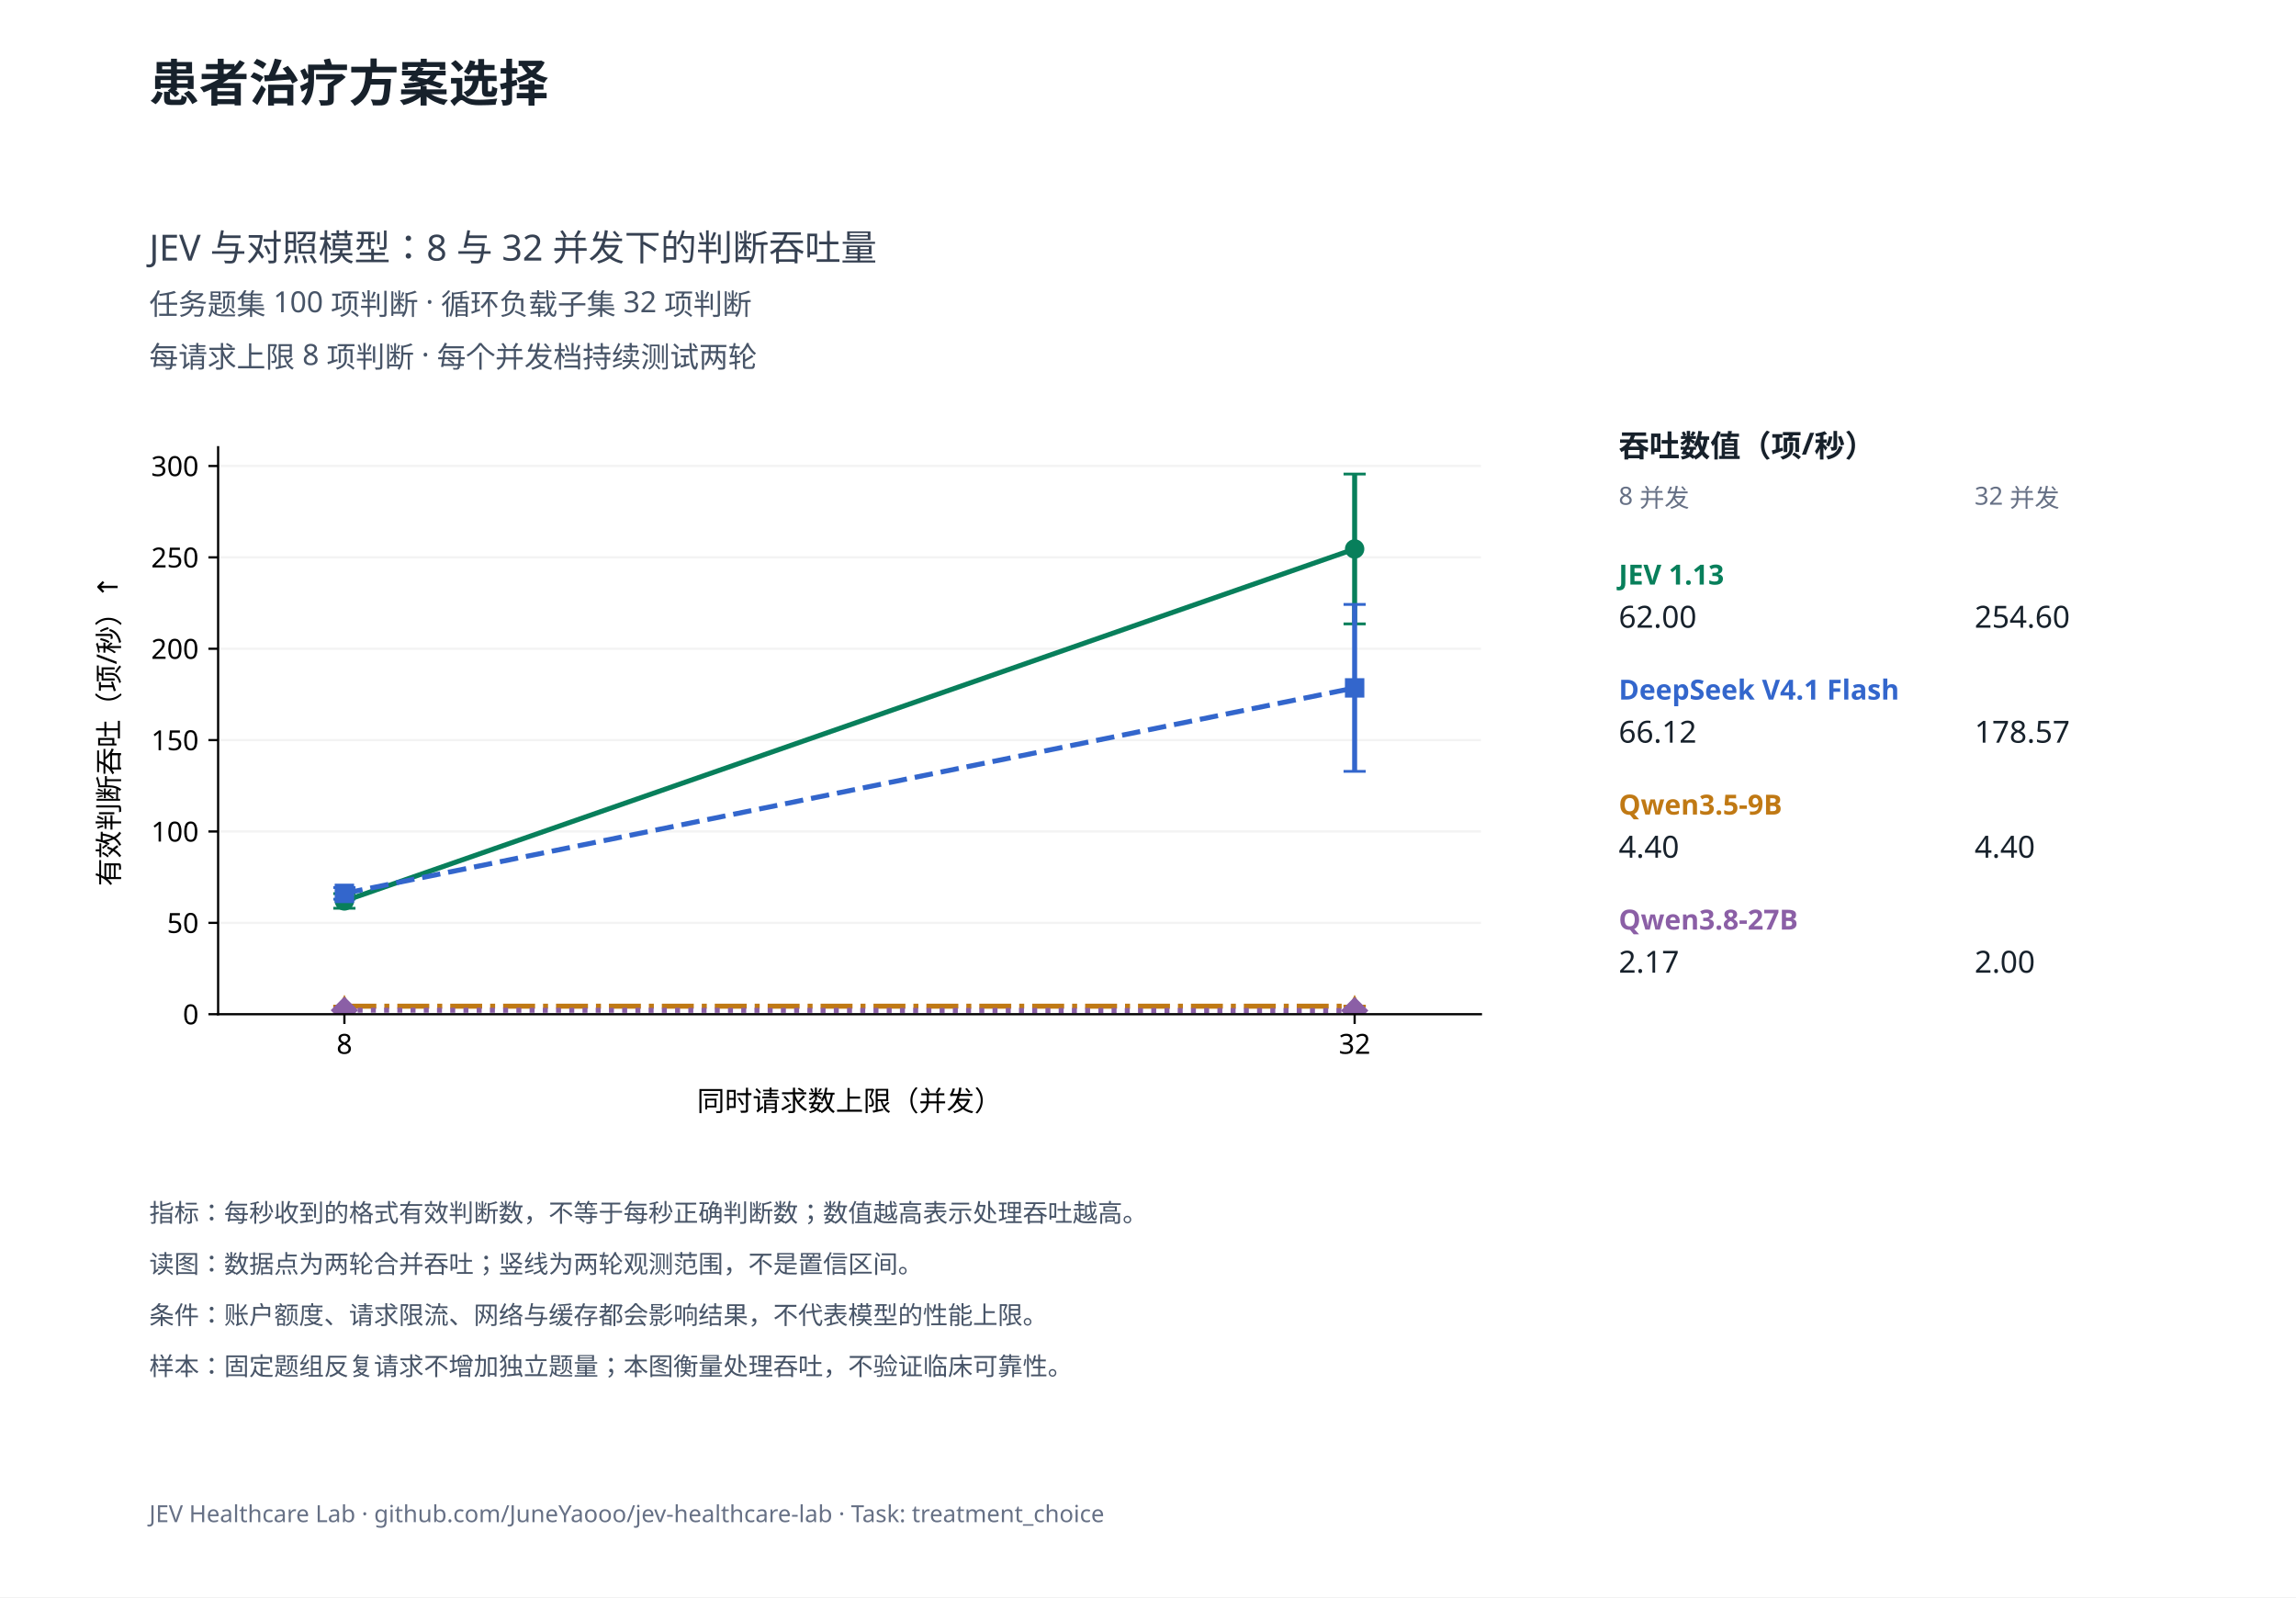
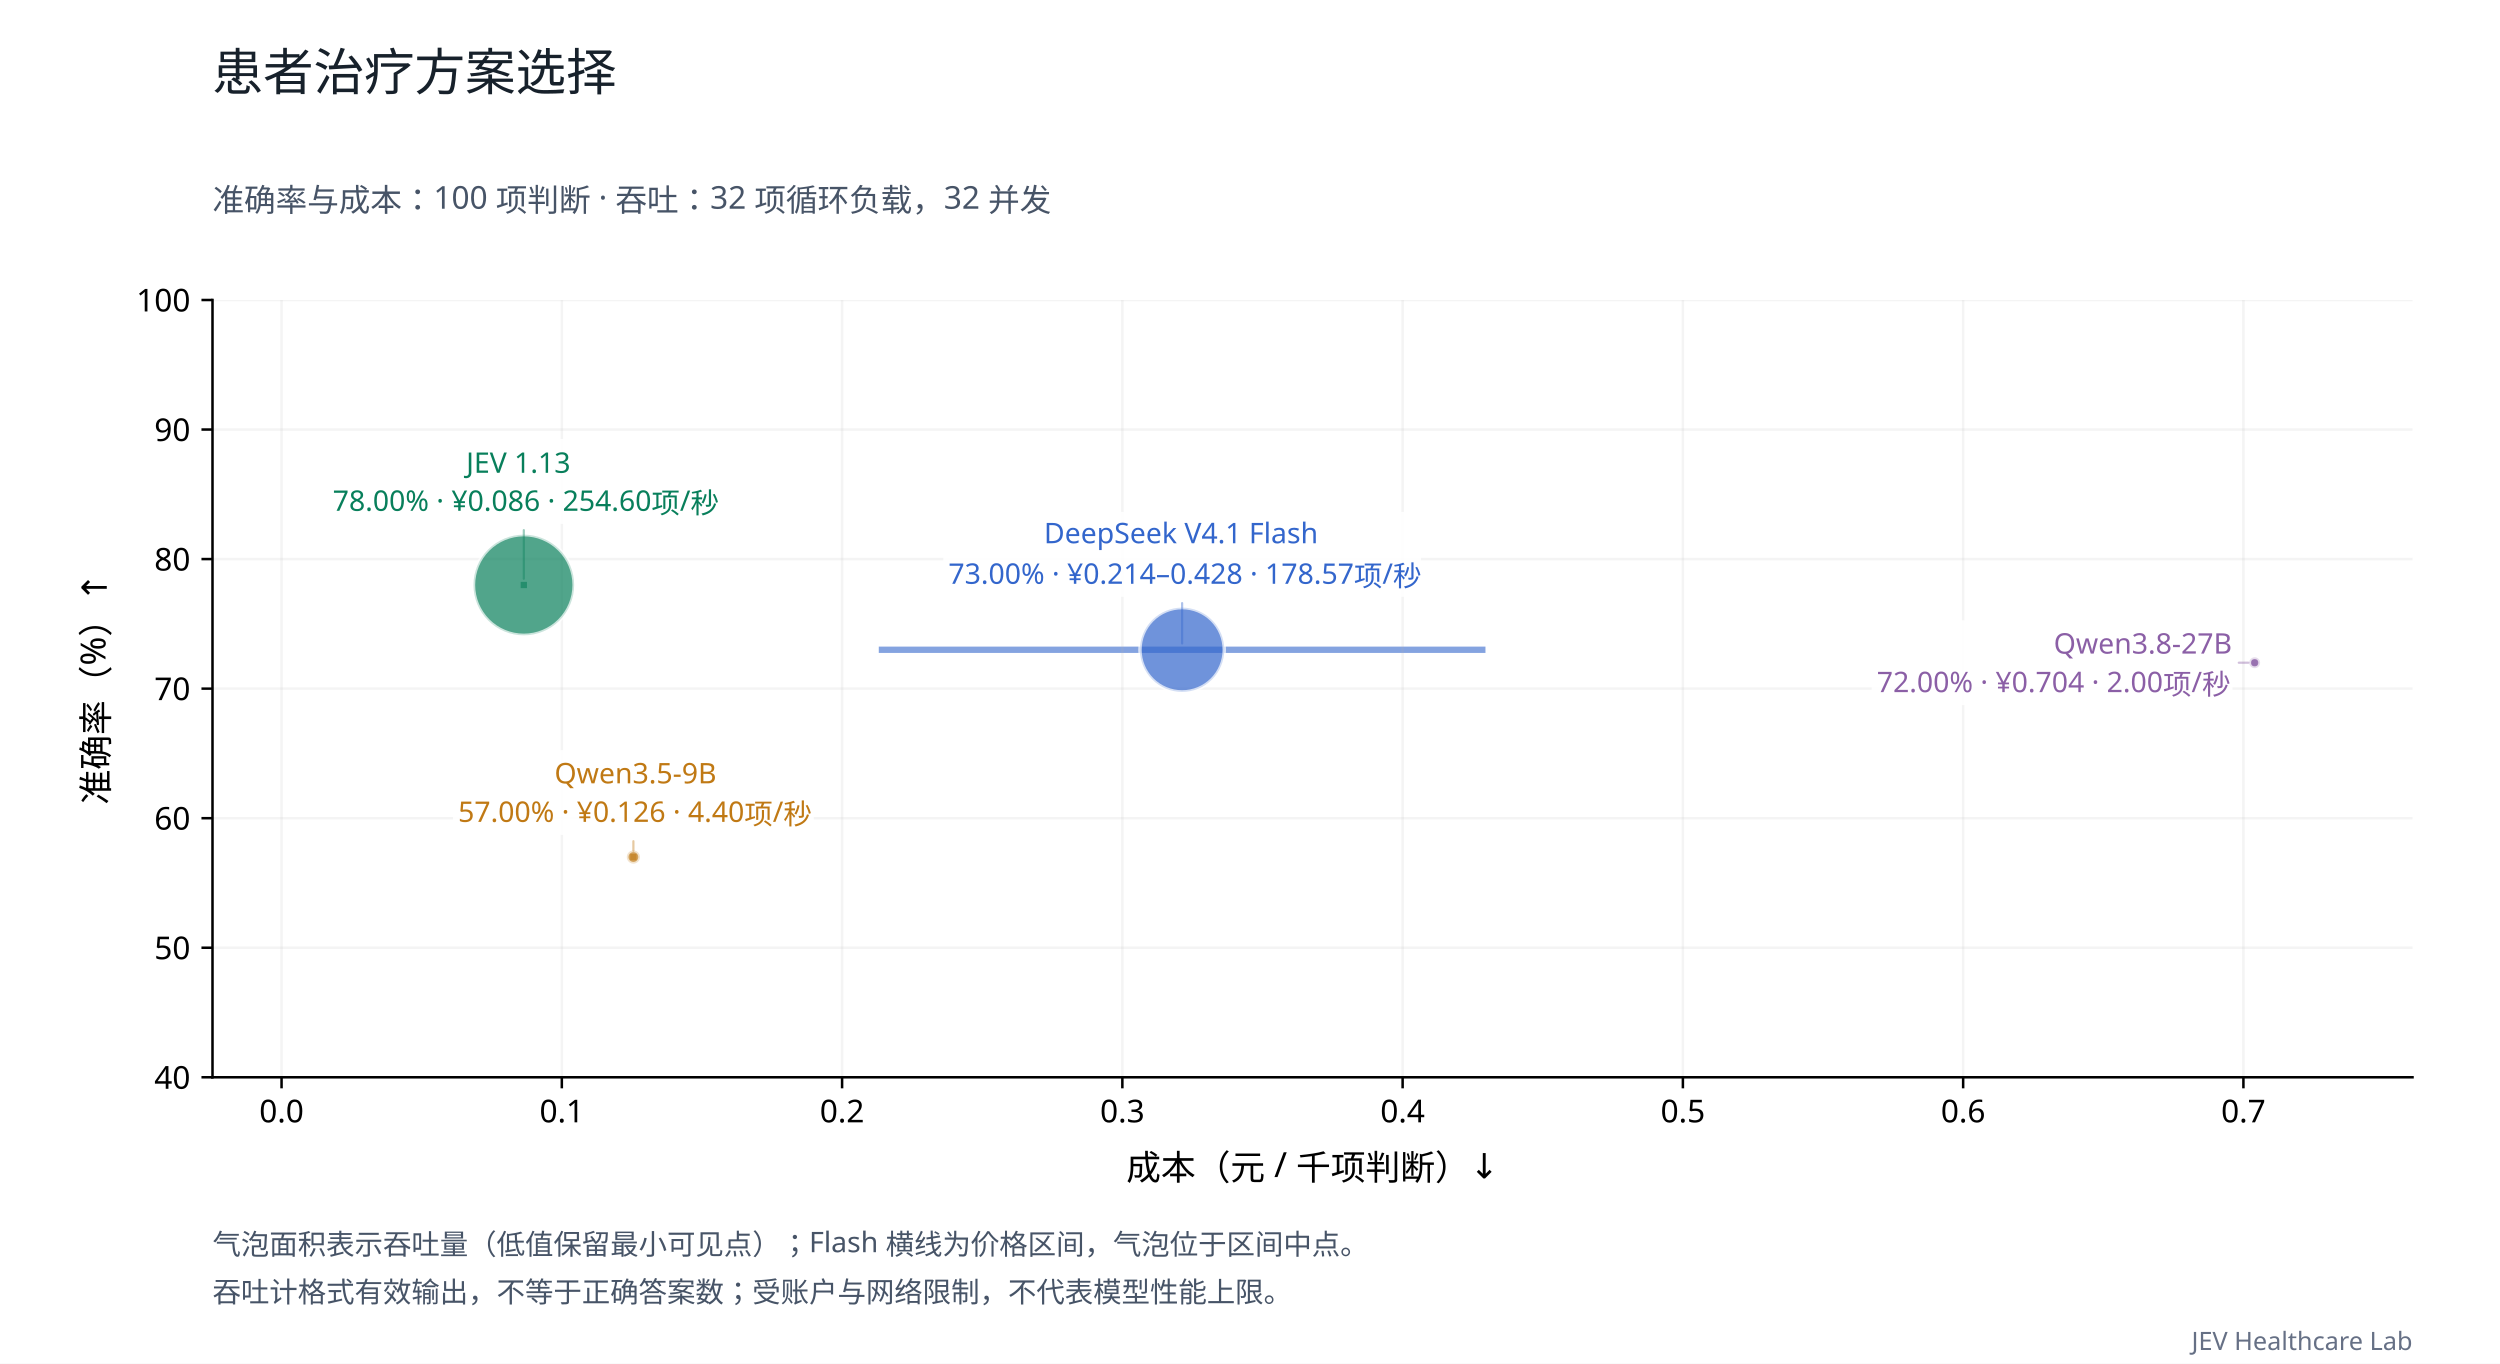
- <svg xmlns="http://www.w3.org/2000/svg" xmlns:xlink="http://www.w3.org/1999/xlink" width="828pt" height="576pt" viewBox="0 0 828 576" version="1.1">
+ <svg xmlns="http://www.w3.org/2000/svg" xmlns:xlink="http://www.w3.org/1999/xlink" width="792pt" height="432pt" viewBox="0 0 792 432" version="1.1">
  <defs>
    <style type="text/css">*{stroke-linejoin: round; stroke-linecap: butt}</style>
  </defs>
  <g id="figure_1">
    <g id="patch_1">
-       <path d="M 0 576 L 828 576 L 828 0 L 0 0 z " style="fill: #ffffff" />
+       <path d="M 0 432 L 792 432 L 792 0 L 0 0 z " style="fill: #ffffff" />
    </g>
    <g id="axes_1">
      <g id="patch_2">
-         <path d="M 78.66 365.76 L 534.06 365.76 L 534.06 161.28 L 78.66 161.28 z " style="fill: #ffffff" />
+         <path d="M 67.32 341.28 L 764.28 341.28 L 764.28 95.04 L 67.32 95.04 z " style="fill: #ffffff" />
+       </g>
+       <g id="line2d_1">
+         <path d="M 165.943 185.328 L 165.943 185.328 " clip-path="url(#p73abd5588d)" style="fill: none; stroke: #087f5b; stroke-opacity: 0.6; stroke-width: 2; stroke-linecap: square" />
+       </g>
+       <g id="line2d_2">
+         <path d="M 279.397 205.848 L 469.595 205.848 " clip-path="url(#p73abd5588d)" style="fill: none; stroke: #3366cc; stroke-opacity: 0.6; stroke-width: 2; stroke-linecap: square" />
+       </g>
+       <g id="line2d_3">
+         <path d="M 200.658 271.512 L 200.658 271.512 " clip-path="url(#p73abd5588d)" style="fill: none; stroke: #c07914; stroke-opacity: 0.6; stroke-width: 2; stroke-linecap: square" />
+       </g>
+       <g id="line2d_4">
+         <path d="M 714.274 209.952 L 714.274 209.952 " clip-path="url(#p73abd5588d)" style="fill: none; stroke: #8b5fa6; stroke-opacity: 0.6; stroke-width: 2; stroke-linecap: square" />
      </g>
      <g id="matplotlib.axis_1">
        <g id="xtick_1">
-           <g id="line2d_1">
+           <g id="line2d_5">
+             <path d="M 89.198 341.28 L 89.198 95.04 " clip-path="url(#p73abd5588d)" style="fill: none; stroke: #b0b0b0; stroke-opacity: 0.14; stroke-width: 0.8; stroke-linecap: square" />
+           </g>
+           <g id="line2d_6">
            <defs>
-               <path id="m68ebf56aad" d="M 0 0 L 0 3.5 " style="stroke: #000000; stroke-width: 0.8" />
+               <path id="mbfaaca1cf0" d="M 0 0 L 0 3.5 " style="stroke: #000000; stroke-width: 0.8" />
            </defs>
            <g>
-               <use xlink:href="#m68ebf56aad" x="124.2" y="365.76" style="stroke: #000000; stroke-width: 0.8" />
+               <use xlink:href="#mbfaaca1cf0" x="89.198" y="341.28" style="stroke: #000000; stroke-width: 0.8" />
            </g>
          </g>
          <g id="text_1">
-             <text style="font-size: 10px; font-family: 'Arial Unicode MS'; text-anchor: middle" x="124.2" y="380.04" transform="rotate(-0 124.2 380.0403)">8</text>
+             <text style="font-size: 10px; font-family: 'Arial Unicode MS'; text-anchor: middle" x="89.198" y="355.56" transform="rotate(-0 89.19767 355.5603)">0.0</text>
          </g>
        </g>
        <g id="xtick_2">
-           <g id="line2d_2">
-             <g>
-               <use xlink:href="#m68ebf56aad" x="488.52" y="365.76" style="stroke: #000000; stroke-width: 0.8" />
+           <g id="line2d_7">
+             <path d="M 177.986 341.28 L 177.986 95.04 " clip-path="url(#p73abd5588d)" style="fill: none; stroke: #b0b0b0; stroke-opacity: 0.14; stroke-width: 0.8; stroke-linecap: square" />
+           </g>
+           <g id="line2d_8">
+             <g>
+               <use xlink:href="#mbfaaca1cf0" x="177.986" y="341.28" style="stroke: #000000; stroke-width: 0.8" />
            </g>
          </g>
          <g id="text_2">
-             <text style="font-size: 10px; font-family: 'Arial Unicode MS'; text-anchor: middle" x="488.52" y="380.04" transform="rotate(-0 488.52 380.0403)">32</text>
-           </g>
-         </g>
-         <g id="text_3">
-           <text style="font-size: 10px; font-family: 'Arial Unicode MS'; text-anchor: middle" x="306.36" y="400.621" transform="rotate(-0 306.36 400.6211)">同时请求数上限（并发）</text>
+             <text style="font-size: 10px; font-family: 'Arial Unicode MS'; text-anchor: middle" x="177.986" y="355.56" transform="rotate(-0 177.9856 355.5603)">0.1</text>
+           </g>
+         </g>
+         <g id="xtick_3">
+           <g id="line2d_9">
+             <path d="M 266.774 341.28 L 266.774 95.04 " clip-path="url(#p73abd5588d)" style="fill: none; stroke: #b0b0b0; stroke-opacity: 0.14; stroke-width: 0.8; stroke-linecap: square" />
+           </g>
+           <g id="line2d_10">
+             <g>
+               <use xlink:href="#mbfaaca1cf0" x="266.774" y="341.28" style="stroke: #000000; stroke-width: 0.8" />
+             </g>
+           </g>
+           <g id="text_3">
+             <text style="font-size: 10px; font-family: 'Arial Unicode MS'; text-anchor: middle" x="266.774" y="355.56" transform="rotate(-0 266.7736 355.5603)">0.2</text>
+           </g>
+         </g>
+         <g id="xtick_4">
+           <g id="line2d_11">
+             <path d="M 355.562 341.28 L 355.562 95.04 " clip-path="url(#p73abd5588d)" style="fill: none; stroke: #b0b0b0; stroke-opacity: 0.14; stroke-width: 0.8; stroke-linecap: square" />
+           </g>
+           <g id="line2d_12">
+             <g>
+               <use xlink:href="#mbfaaca1cf0" x="355.562" y="341.28" style="stroke: #000000; stroke-width: 0.8" />
+             </g>
+           </g>
+           <g id="text_4">
+             <text style="font-size: 10px; font-family: 'Arial Unicode MS'; text-anchor: middle" x="355.562" y="355.56" transform="rotate(-0 355.5616 355.5603)">0.3</text>
+           </g>
+         </g>
+         <g id="xtick_5">
+           <g id="line2d_13">
+             <path d="M 444.35 341.28 L 444.35 95.04 " clip-path="url(#p73abd5588d)" style="fill: none; stroke: #b0b0b0; stroke-opacity: 0.14; stroke-width: 0.8; stroke-linecap: square" />
+           </g>
+           <g id="line2d_14">
+             <g>
+               <use xlink:href="#mbfaaca1cf0" x="444.35" y="341.28" style="stroke: #000000; stroke-width: 0.8" />
+             </g>
+           </g>
+           <g id="text_5">
+             <text style="font-size: 10px; font-family: 'Arial Unicode MS'; text-anchor: middle" x="444.35" y="355.56" transform="rotate(-0 444.3496 355.5603)">0.4</text>
+           </g>
+         </g>
+         <g id="xtick_6">
+           <g id="line2d_15">
+             <path d="M 533.138 341.28 L 533.138 95.04 " clip-path="url(#p73abd5588d)" style="fill: none; stroke: #b0b0b0; stroke-opacity: 0.14; stroke-width: 0.8; stroke-linecap: square" />
+           </g>
+           <g id="line2d_16">
+             <g>
+               <use xlink:href="#mbfaaca1cf0" x="533.138" y="341.28" style="stroke: #000000; stroke-width: 0.8" />
+             </g>
+           </g>
+           <g id="text_6">
+             <text style="font-size: 10px; font-family: 'Arial Unicode MS'; text-anchor: middle" x="533.138" y="355.56" transform="rotate(-0 533.1376 355.5603)">0.5</text>
+           </g>
+         </g>
+         <g id="xtick_7">
+           <g id="line2d_17">
+             <path d="M 621.926 341.28 L 621.926 95.04 " clip-path="url(#p73abd5588d)" style="fill: none; stroke: #b0b0b0; stroke-opacity: 0.14; stroke-width: 0.8; stroke-linecap: square" />
+           </g>
+           <g id="line2d_18">
+             <g>
+               <use xlink:href="#mbfaaca1cf0" x="621.926" y="341.28" style="stroke: #000000; stroke-width: 0.8" />
+             </g>
+           </g>
+           <g id="text_7">
+             <text style="font-size: 10px; font-family: 'Arial Unicode MS'; text-anchor: middle" x="621.926" y="355.56" transform="rotate(-0 621.9255 355.5603)">0.6</text>
+           </g>
+         </g>
+         <g id="xtick_8">
+           <g id="line2d_19">
+             <path d="M 710.714 341.28 L 710.714 95.04 " clip-path="url(#p73abd5588d)" style="fill: none; stroke: #b0b0b0; stroke-opacity: 0.14; stroke-width: 0.8; stroke-linecap: square" />
+           </g>
+           <g id="line2d_20">
+             <g>
+               <use xlink:href="#mbfaaca1cf0" x="710.714" y="341.28" style="stroke: #000000; stroke-width: 0.8" />
+             </g>
+           </g>
+           <g id="text_8">
+             <text style="font-size: 10px; font-family: 'Arial Unicode MS'; text-anchor: middle" x="710.714" y="355.56" transform="rotate(-0 710.7135 355.5603)">0.7</text>
+           </g>
+         </g>
+         <g id="text_9">
+           <text style="font-size: 11px; font-family: 'Arial Unicode MS'; text-anchor: middle" x="415.8" y="373.812" transform="rotate(-0 415.8 373.8122)">成本（元 / 千项判断）↓</text>
        </g>
      </g>
      <g id="matplotlib.axis_2">
        <g id="ytick_1">
-           <g id="line2d_3">
-             <path d="M 78.66 365.76 L 534.06 365.76 " clip-path="url(#pef0fdadf09)" style="fill: none; stroke: #b0b0b0; stroke-opacity: 0.16; stroke-width: 0.8; stroke-linecap: square" />
-           </g>
-           <g id="line2d_4">
+           <g id="line2d_21">
+             <path d="M 67.32 341.28 L 764.28 341.28 " clip-path="url(#p73abd5588d)" style="fill: none; stroke: #b0b0b0; stroke-opacity: 0.14; stroke-width: 0.8; stroke-linecap: square" />
+           </g>
+           <g id="line2d_22">
            <defs>
-               <path id="m9af83b9c70" d="M 0 0 L -3.5 0 " style="stroke: #000000; stroke-width: 0.8" />
+               <path id="m175402dc60" d="M 0 0 L -3.5 0 " style="stroke: #000000; stroke-width: 0.8" />
            </defs>
            <g>
-               <use xlink:href="#m9af83b9c70" x="78.66" y="365.76" style="stroke: #000000; stroke-width: 0.8" />
-             </g>
-           </g>
-           <g id="text_4">
-             <text style="font-size: 10px; font-family: 'Arial Unicode MS'; text-anchor: end" x="71.66" y="369.4" transform="rotate(-0 71.66 369.4001)">0</text>
+               <use xlink:href="#m175402dc60" x="67.32" y="341.28" style="stroke: #000000; stroke-width: 0.8" />
+             </g>
+           </g>
+           <g id="text_10">
+             <text style="font-size: 10px; font-family: 'Arial Unicode MS'; text-anchor: end" x="60.32" y="344.92" transform="rotate(-0 60.32 344.9201)">40</text>
          </g>
        </g>
        <g id="ytick_2">
-           <g id="line2d_5">
-             <path d="M 78.66 332.809 L 534.06 332.809 " clip-path="url(#pef0fdadf09)" style="fill: none; stroke: #b0b0b0; stroke-opacity: 0.16; stroke-width: 0.8; stroke-linecap: square" />
-           </g>
-           <g id="line2d_6">
-             <g>
-               <use xlink:href="#m9af83b9c70" x="78.66" y="332.809" style="stroke: #000000; stroke-width: 0.8" />
-             </g>
-           </g>
-           <g id="text_5">
-             <text style="font-size: 10px; font-family: 'Arial Unicode MS'; text-anchor: end" x="71.66" y="336.45" transform="rotate(-0 71.66 336.4495)">50</text>
+           <g id="line2d_23">
+             <path d="M 67.32 300.24 L 764.28 300.24 " clip-path="url(#p73abd5588d)" style="fill: none; stroke: #b0b0b0; stroke-opacity: 0.14; stroke-width: 0.8; stroke-linecap: square" />
+           </g>
+           <g id="line2d_24">
+             <g>
+               <use xlink:href="#m175402dc60" x="67.32" y="300.24" style="stroke: #000000; stroke-width: 0.8" />
+             </g>
+           </g>
+           <g id="text_11">
+             <text style="font-size: 10px; font-family: 'Arial Unicode MS'; text-anchor: end" x="60.32" y="303.88" transform="rotate(-0 60.32 303.8801)">50</text>
          </g>
        </g>
        <g id="ytick_3">
-           <g id="line2d_7">
-             <path d="M 78.66 299.859 L 534.06 299.859 " clip-path="url(#pef0fdadf09)" style="fill: none; stroke: #b0b0b0; stroke-opacity: 0.16; stroke-width: 0.8; stroke-linecap: square" />
-           </g>
-           <g id="line2d_8">
-             <g>
-               <use xlink:href="#m9af83b9c70" x="78.66" y="299.859" style="stroke: #000000; stroke-width: 0.8" />
-             </g>
-           </g>
-           <g id="text_6">
-             <text style="font-size: 10px; font-family: 'Arial Unicode MS'; text-anchor: end" x="71.66" y="303.499" transform="rotate(-0 71.66 303.4989)">100</text>
+           <g id="line2d_25">
+             <path d="M 67.32 259.2 L 764.28 259.2 " clip-path="url(#p73abd5588d)" style="fill: none; stroke: #b0b0b0; stroke-opacity: 0.14; stroke-width: 0.8; stroke-linecap: square" />
+           </g>
+           <g id="line2d_26">
+             <g>
+               <use xlink:href="#m175402dc60" x="67.32" y="259.2" style="stroke: #000000; stroke-width: 0.8" />
+             </g>
+           </g>
+           <g id="text_12">
+             <text style="font-size: 10px; font-family: 'Arial Unicode MS'; text-anchor: end" x="60.32" y="262.84" transform="rotate(-0 60.32 262.8401)">60</text>
          </g>
        </g>
        <g id="ytick_4">
-           <g id="line2d_9">
-             <path d="M 78.66 266.908 L 534.06 266.908 " clip-path="url(#pef0fdadf09)" style="fill: none; stroke: #b0b0b0; stroke-opacity: 0.16; stroke-width: 0.8; stroke-linecap: square" />
-           </g>
-           <g id="line2d_10">
-             <g>
-               <use xlink:href="#m9af83b9c70" x="78.66" y="266.908" style="stroke: #000000; stroke-width: 0.8" />
-             </g>
-           </g>
-           <g id="text_7">
-             <text style="font-size: 10px; font-family: 'Arial Unicode MS'; text-anchor: end" x="71.66" y="270.548" transform="rotate(-0 71.66 270.5483)">150</text>
+           <g id="line2d_27">
+             <path d="M 67.32 218.16 L 764.28 218.16 " clip-path="url(#p73abd5588d)" style="fill: none; stroke: #b0b0b0; stroke-opacity: 0.14; stroke-width: 0.8; stroke-linecap: square" />
+           </g>
+           <g id="line2d_28">
+             <g>
+               <use xlink:href="#m175402dc60" x="67.32" y="218.16" style="stroke: #000000; stroke-width: 0.8" />
+             </g>
+           </g>
+           <g id="text_13">
+             <text style="font-size: 10px; font-family: 'Arial Unicode MS'; text-anchor: end" x="60.32" y="221.8" transform="rotate(-0 60.32 221.8001)">70</text>
          </g>
        </g>
        <g id="ytick_5">
-           <g id="line2d_11">
-             <path d="M 78.66 233.958 L 534.06 233.958 " clip-path="url(#pef0fdadf09)" style="fill: none; stroke: #b0b0b0; stroke-opacity: 0.16; stroke-width: 0.8; stroke-linecap: square" />
-           </g>
-           <g id="line2d_12">
-             <g>
-               <use xlink:href="#m9af83b9c70" x="78.66" y="233.958" style="stroke: #000000; stroke-width: 0.8" />
-             </g>
-           </g>
-           <g id="text_8">
-             <text style="font-size: 10px; font-family: 'Arial Unicode MS'; text-anchor: end" x="71.66" y="237.598" transform="rotate(-0 71.66 237.5977)">200</text>
+           <g id="line2d_29">
+             <path d="M 67.32 177.12 L 764.28 177.12 " clip-path="url(#p73abd5588d)" style="fill: none; stroke: #b0b0b0; stroke-opacity: 0.14; stroke-width: 0.8; stroke-linecap: square" />
+           </g>
+           <g id="line2d_30">
+             <g>
+               <use xlink:href="#m175402dc60" x="67.32" y="177.12" style="stroke: #000000; stroke-width: 0.8" />
+             </g>
+           </g>
+           <g id="text_14">
+             <text style="font-size: 10px; font-family: 'Arial Unicode MS'; text-anchor: end" x="60.32" y="180.76" transform="rotate(-0 60.32 180.7601)">80</text>
          </g>
        </g>
        <g id="ytick_6">
-           <g id="line2d_13">
-             <path d="M 78.66 201.007 L 534.06 201.007 " clip-path="url(#pef0fdadf09)" style="fill: none; stroke: #b0b0b0; stroke-opacity: 0.16; stroke-width: 0.8; stroke-linecap: square" />
-           </g>
-           <g id="line2d_14">
-             <g>
-               <use xlink:href="#m9af83b9c70" x="78.66" y="201.007" style="stroke: #000000; stroke-width: 0.8" />
-             </g>
-           </g>
-           <g id="text_9">
-             <text style="font-size: 10px; font-family: 'Arial Unicode MS'; text-anchor: end" x="71.66" y="204.647" transform="rotate(-0 71.66 204.647)">250</text>
+           <g id="line2d_31">
+             <path d="M 67.32 136.08 L 764.28 136.08 " clip-path="url(#p73abd5588d)" style="fill: none; stroke: #b0b0b0; stroke-opacity: 0.14; stroke-width: 0.8; stroke-linecap: square" />
+           </g>
+           <g id="line2d_32">
+             <g>
+               <use xlink:href="#m175402dc60" x="67.32" y="136.08" style="stroke: #000000; stroke-width: 0.8" />
+             </g>
+           </g>
+           <g id="text_15">
+             <text style="font-size: 10px; font-family: 'Arial Unicode MS'; text-anchor: end" x="60.32" y="139.72" transform="rotate(-0 60.32 139.7201)">90</text>
          </g>
        </g>
        <g id="ytick_7">
-           <g id="line2d_15">
-             <path d="M 78.66 168.056 L 534.06 168.056 " clip-path="url(#pef0fdadf09)" style="fill: none; stroke: #b0b0b0; stroke-opacity: 0.16; stroke-width: 0.8; stroke-linecap: square" />
-           </g>
-           <g id="line2d_16">
-             <g>
-               <use xlink:href="#m9af83b9c70" x="78.66" y="168.056" style="stroke: #000000; stroke-width: 0.8" />
-             </g>
-           </g>
-           <g id="text_10">
-             <text style="font-size: 10px; font-family: 'Arial Unicode MS'; text-anchor: end" x="71.66" y="171.696" transform="rotate(-0 71.66 171.6964)">300</text>
-           </g>
-         </g>
-         <g id="text_11">
-           <text style="font-size: 10px; font-family: 'Arial Unicode MS'; text-anchor: middle" x="42.877" y="263.52" transform="rotate(-90 42.87719 263.52)">有效判断吞吐（项/秒）↑</text>
-         </g>
-       </g>
-       <g id="LineCollection_1">
-         <path d="M 124.2 327.537 L 124.2 322.265 " clip-path="url(#pef0fdadf09)" style="fill: none; stroke: #087f5b; stroke-width: 1.8" />
-         <path d="M 488.52 224.995 L 488.52 170.956 " clip-path="url(#pef0fdadf09)" style="fill: none; stroke: #087f5b; stroke-width: 1.8" />
-       </g>
-       <g id="line2d_17">
+           <g id="line2d_33">
+             <path d="M 67.32 95.04 L 764.28 95.04 " clip-path="url(#p73abd5588d)" style="fill: none; stroke: #b0b0b0; stroke-opacity: 0.14; stroke-width: 0.8; stroke-linecap: square" />
+           </g>
+           <g id="line2d_34">
+             <g>
+               <use xlink:href="#m175402dc60" x="67.32" y="95.04" style="stroke: #000000; stroke-width: 0.8" />
+             </g>
+           </g>
+           <g id="text_16">
+             <text style="font-size: 10px; font-family: 'Arial Unicode MS'; text-anchor: end" x="60.32" y="98.68" transform="rotate(-0 60.32 98.68014)">100</text>
+           </g>
+         </g>
+         <g id="text_17">
+           <text style="font-size: 11px; font-family: 'Arial Unicode MS'; text-anchor: middle" x="34.327" y="218.16" transform="rotate(-90 34.32719 218.16)">准确率（%）↑</text>
+         </g>
+       </g>
+       <g id="patch_3">
+         <path d="M 67.32 341.28 L 67.32 95.04 " style="fill: none; stroke: #000000; stroke-width: 0.8; stroke-linejoin: miter; stroke-linecap: square" />
+       </g>
+       <g id="patch_4">
+         <path d="M 67.32 341.28 L 764.28 341.28 " style="fill: none; stroke: #000000; stroke-width: 0.8; stroke-linejoin: miter; stroke-linecap: square" />
+       </g>
+       <g id="PathCollection_1">
        <defs>
-           <path id="m4b754e6b9b" d="M 4 0 L -4 -0 " style="stroke: #087f5b" />
+           <path id="md535fb2a64" d="M 0 15.956 C 4.232 15.956 8.291 14.275 11.283 11.283 C 14.275 8.291 15.956 4.232 15.956 0 C 15.956 -4.232 14.275 -8.291 11.283 -11.283 C 8.291 -14.275 4.232 -15.956 0 -15.956 C -4.232 -15.956 -8.291 -14.275 -11.283 -11.283 C -14.275 -8.291 -15.956 -4.232 -15.956 0 C -15.956 4.232 -14.275 8.291 -11.283 11.283 C -8.291 14.275 -4.232 15.956 0 15.956 z " style="stroke: #ffffff; stroke-opacity: 0.7; stroke-width: 1.1" />
        </defs>
-         <g clip-path="url(#pef0fdadf09)">
-           <use xlink:href="#m4b754e6b9b" x="124.2" y="327.537" style="fill: #087f5b; stroke: #087f5b" />
-           <use xlink:href="#m4b754e6b9b" x="488.52" y="224.995" style="fill: #087f5b; stroke: #087f5b" />
-         </g>
-       </g>
-       <g id="line2d_18">
-         <g clip-path="url(#pef0fdadf09)">
-           <use xlink:href="#m4b754e6b9b" x="124.2" y="322.265" style="fill: #087f5b; stroke: #087f5b" />
-           <use xlink:href="#m4b754e6b9b" x="488.52" y="170.956" style="fill: #087f5b; stroke: #087f5b" />
-         </g>
-       </g>
-       <g id="LineCollection_2">
-         <path d="M 124.2 324.275 L 124.2 320.09 " clip-path="url(#pef0fdadf09)" style="fill: none; stroke: #3366cc; stroke-width: 1.8" />
-         <path d="M 488.52 278.177 L 488.52 217.976 " clip-path="url(#pef0fdadf09)" style="fill: none; stroke: #3366cc; stroke-width: 1.8" />
-       </g>
-       <g id="line2d_19">
+         <g clip-path="url(#p73abd5588d)">
+           <use xlink:href="#md535fb2a64" x="165.943" y="185.328" style="fill: #087f5b; fill-opacity: 0.7; stroke: #ffffff; stroke-opacity: 0.7; stroke-width: 1.1" />
+         </g>
+       </g>
+       <g id="PathCollection_2">
        <defs>
-           <path id="m393fe92960" d="M 4 0 L -4 -0 " style="stroke: #3366cc" />
+           <path id="m5c5ba8b16d" d="M 0 13.363 C 3.544 13.363 6.943 11.955 9.449 9.449 C 11.955 6.943 13.363 3.544 13.363 0 C 13.363 -3.544 11.955 -6.943 9.449 -9.449 C 6.943 -11.955 3.544 -13.363 0 -13.363 C -3.544 -13.363 -6.943 -11.955 -9.449 -9.449 C -11.955 -6.943 -13.363 -3.544 -13.363 0 C -13.363 3.544 -11.955 6.943 -9.449 9.449 C -6.943 11.955 -3.544 13.363 0 13.363 z " style="stroke: #ffffff; stroke-opacity: 0.7; stroke-width: 1.1" />
        </defs>
-         <g clip-path="url(#pef0fdadf09)">
-           <use xlink:href="#m393fe92960" x="124.2" y="324.275" style="fill: #3366cc; stroke: #3366cc" />
-           <use xlink:href="#m393fe92960" x="488.52" y="278.177" style="fill: #3366cc; stroke: #3366cc" />
-         </g>
-       </g>
-       <g id="line2d_20">
-         <g clip-path="url(#pef0fdadf09)">
-           <use xlink:href="#m393fe92960" x="124.2" y="320.09" style="fill: #3366cc; stroke: #3366cc" />
-           <use xlink:href="#m393fe92960" x="488.52" y="217.976" style="fill: #3366cc; stroke: #3366cc" />
-         </g>
-       </g>
-       <g id="LineCollection_3">
-         <path d="M 124.2 362.86 L 124.2 362.86 " clip-path="url(#pef0fdadf09)" style="fill: none; stroke: #c07914; stroke-width: 1.8" />
-         <path d="M 488.52 362.86 L 488.52 362.86 " clip-path="url(#pef0fdadf09)" style="fill: none; stroke: #c07914; stroke-width: 1.8" />
-       </g>
-       <g id="line2d_21">
+         <g clip-path="url(#p73abd5588d)">
+           <use xlink:href="#m5c5ba8b16d" x="374.496" y="205.848" style="fill: #3366cc; fill-opacity: 0.7; stroke: #ffffff; stroke-opacity: 0.7; stroke-width: 1.1" />
+         </g>
+       </g>
+       <g id="PathCollection_3">
        <defs>
-           <path id="m9829338413" d="M 4 0 L -4 -0 " style="stroke: #c07914" />
+           <path id="mbf0f8c93c0" d="M 0 2.098 C 0.556 2.098 1.09 1.877 1.483 1.483 C 1.877 1.09 2.098 0.556 2.098 0 C 2.098 -0.556 1.877 -1.09 1.483 -1.483 C 1.09 -1.877 0.556 -2.098 0 -2.098 C -0.556 -2.098 -1.09 -1.877 -1.483 -1.483 C -1.877 -1.09 -2.098 -0.556 -2.098 0 C -2.098 0.556 -1.877 1.09 -1.483 1.483 C -1.09 1.877 -0.556 2.098 0 2.098 z " style="stroke: #ffffff; stroke-opacity: 0.7; stroke-width: 1.1" />
        </defs>
-         <g clip-path="url(#pef0fdadf09)">
-           <use xlink:href="#m9829338413" x="124.2" y="362.86" style="fill: #c07914; stroke: #c07914" />
-           <use xlink:href="#m9829338413" x="488.52" y="362.86" style="fill: #c07914; stroke: #c07914" />
-         </g>
-       </g>
-       <g id="line2d_22">
-         <g clip-path="url(#pef0fdadf09)">
-           <use xlink:href="#m9829338413" x="124.2" y="362.86" style="fill: #c07914; stroke: #c07914" />
-           <use xlink:href="#m9829338413" x="488.52" y="362.86" style="fill: #c07914; stroke: #c07914" />
-         </g>
-       </g>
-       <g id="LineCollection_4">
-         <path d="M 124.2 364.475 L 124.2 364.178 " clip-path="url(#pef0fdadf09)" style="fill: none; stroke: #8b5fa6; stroke-width: 1.8" />
-         <path d="M 488.52 364.442 L 488.52 364.442 " clip-path="url(#pef0fdadf09)" style="fill: none; stroke: #8b5fa6; stroke-width: 1.8" />
-       </g>
-       <g id="line2d_23">
+         <g clip-path="url(#p73abd5588d)">
+           <use xlink:href="#mbf0f8c93c0" x="200.658" y="271.512" style="fill: #c07914; fill-opacity: 0.7; stroke: #ffffff; stroke-opacity: 0.7; stroke-width: 1.1" />
+         </g>
+       </g>
+       <g id="PathCollection_4">
        <defs>
-           <path id="mae42328cec" d="M 4 0 L -4 -0 " style="stroke: #8b5fa6" />
+           <path id="mcc2141d09a" d="M 0 1.732 C 0.459 1.732 0.9 1.55 1.225 1.225 C 1.55 0.9 1.732 0.459 1.732 0 C 1.732 -0.459 1.55 -0.9 1.225 -1.225 C 0.9 -1.55 0.459 -1.732 0 -1.732 C -0.459 -1.732 -0.9 -1.55 -1.225 -1.225 C -1.55 -0.9 -1.732 -0.459 -1.732 0 C -1.732 0.459 -1.55 0.9 -1.225 1.225 C -0.9 1.55 -0.459 1.732 0 1.732 z " style="stroke: #ffffff; stroke-opacity: 0.7; stroke-width: 1.1" />
        </defs>
-         <g clip-path="url(#pef0fdadf09)">
-           <use xlink:href="#mae42328cec" x="124.2" y="364.475" style="fill: #8b5fa6; stroke: #8b5fa6" />
-           <use xlink:href="#mae42328cec" x="488.52" y="364.442" style="fill: #8b5fa6; stroke: #8b5fa6" />
-         </g>
-       </g>
-       <g id="line2d_24">
-         <g clip-path="url(#pef0fdadf09)">
-           <use xlink:href="#mae42328cec" x="124.2" y="364.178" style="fill: #8b5fa6; stroke: #8b5fa6" />
-           <use xlink:href="#mae42328cec" x="488.52" y="364.442" style="fill: #8b5fa6; stroke: #8b5fa6" />
-         </g>
-       </g>
-       <g id="line2d_25">
-         <path d="M 124.2 324.901 L 488.52 197.975 " clip-path="url(#pef0fdadf09)" style="fill: none; stroke: #087f5b; stroke-width: 1.8; stroke-linecap: square" />
-         <defs>
-           <path id="mb320d73cc5" d="M 0 3 C 0.796 3 1.559 2.684 2.121 2.121 C 2.684 1.559 3 0.796 3 0 C 3 -0.796 2.684 -1.559 2.121 -2.121 C 1.559 -2.684 0.796 -3 0 -3 C -0.796 -3 -1.559 -2.684 -2.121 -2.121 C -2.684 -1.559 -3 -0.796 -3 0 C -3 0.796 -2.684 1.559 -2.121 2.121 C -1.559 2.684 -0.796 3 0 3 z " style="stroke: #087f5b" />
-         </defs>
-         <g clip-path="url(#pef0fdadf09)">
-           <use xlink:href="#mb320d73cc5" x="124.2" y="324.901" style="fill: #087f5b; stroke: #087f5b" />
-           <use xlink:href="#mb320d73cc5" x="488.52" y="197.975" style="fill: #087f5b; stroke: #087f5b" />
-         </g>
-       </g>
-       <g id="line2d_26">
-         <path d="M 124.2 322.183 L 488.52 248.077 " clip-path="url(#pef0fdadf09)" style="fill: none; stroke-dasharray: 6.66,2.88; stroke-dashoffset: 0; stroke: #3366cc; stroke-width: 1.8" />
-         <defs>
-           <path id="m9db502b310" d="M -3 3 L 3 3 L 3 -3 L -3 -3 z " style="stroke: #3366cc; stroke-linejoin: miter" />
-         </defs>
-         <g clip-path="url(#pef0fdadf09)">
-           <use xlink:href="#m9db502b310" x="124.2" y="322.183" style="fill: #3366cc; stroke: #3366cc; stroke-linejoin: miter" />
-           <use xlink:href="#m9db502b310" x="488.52" y="248.077" style="fill: #3366cc; stroke: #3366cc; stroke-linejoin: miter" />
-         </g>
-       </g>
-       <g id="line2d_27">
-         <path d="M 124.2 362.86 L 488.52 362.86 " clip-path="url(#pef0fdadf09)" style="fill: none; stroke-dasharray: 11.52,2.88,1.8,2.88; stroke-dashoffset: 0; stroke: #c07914; stroke-width: 1.8" />
-         <defs>
-           <path id="md642dfa631" d="M 0 -3 L -3 3 L 3 3 z " style="stroke: #c07914; stroke-linejoin: miter" />
-         </defs>
-         <g clip-path="url(#pef0fdadf09)">
-           <use xlink:href="#md642dfa631" x="124.2" y="362.86" style="fill: #c07914; stroke: #c07914; stroke-linejoin: miter" />
-           <use xlink:href="#md642dfa631" x="488.52" y="362.86" style="fill: #c07914; stroke: #c07914; stroke-linejoin: miter" />
-         </g>
-       </g>
-       <g id="line2d_28">
-         <path d="M 124.2 364.327 L 488.52 364.442 " clip-path="url(#pef0fdadf09)" style="fill: none; stroke-dasharray: 1.8,2.97; stroke-dashoffset: 0; stroke: #8b5fa6; stroke-width: 1.8" />
-         <defs>
-           <path id="m0cb20d525d" d="M -0 4.243 L 4.243 0 L 0 -4.243 L -4.243 -0 z " style="stroke: #8b5fa6; stroke-linejoin: miter" />
-         </defs>
-         <g clip-path="url(#pef0fdadf09)">
-           <use xlink:href="#m0cb20d525d" x="124.2" y="364.327" style="fill: #8b5fa6; stroke: #8b5fa6; stroke-linejoin: miter" />
-           <use xlink:href="#m0cb20d525d" x="488.52" y="364.442" style="fill: #8b5fa6; stroke: #8b5fa6; stroke-linejoin: miter" />
-         </g>
-       </g>
-       <g id="patch_3">
-         <path d="M 78.66 365.76 L 78.66 161.28 " style="fill: none; stroke: #000000; stroke-width: 0.8; stroke-linejoin: miter; stroke-linecap: square" />
-       </g>
-       <g id="patch_4">
-         <path d="M 78.66 365.76 L 534.06 365.76 " style="fill: none; stroke: #000000; stroke-width: 0.8; stroke-linejoin: miter; stroke-linecap: square" />
-       </g>
-     </g>
-     <g id="text_12">
-       <text style="font-weight: 700; font-size: 18px; font-family: 'Arial Unicode MS'; text-anchor: start; fill: #17212b" x="53.82" y="36.466" transform="rotate(-0 53.82 36.46575)">患者治疗方案选择</text>
-     </g>
-     <g id="text_13">
-       <text style="font-size: 13px; font-family: 'Arial Unicode MS'; text-anchor: start; fill: #364152" x="53.82" y="93.97" transform="rotate(-0 53.82 93.96962)">JEV 与对照模型：8 与 32 并发下的判断吞吐量</text>
-     </g>
-     <g id="text_14">
-       <text style="font-size: 10.5px; font-family: 'Arial Unicode MS'; text-anchor: start; fill: #475467" x="53.82" y="113.472" transform="rotate(-0 53.82 113.472)">任务题集 100 项判断 · 循环负载子集 32 项判断</text>
-     </g>
-     <g id="text_15">
-       <text style="font-size: 10.5px; font-family: 'Arial Unicode MS'; text-anchor: start; fill: #475467" x="53.82" y="132.48" transform="rotate(-0 53.82 132.48)">每请求上限 8 项判断 · 每个并发档持续测试两轮</text>
-     </g>
-     <g id="text_16">
-       <text style="font-weight: 700; font-size: 11px; font-family: 'Arial Unicode MS'; text-anchor: start; fill: #17212b" x="583.74" y="164.736" transform="rotate(-0 583.74 164.736)">吞吐数值（项/秒）</text>
-     </g>
-     <g id="text_17">
-       <text style="font-size: 9px; font-family: 'Arial Unicode MS'; text-anchor: start; fill: #667085" x="583.74" y="182.016" transform="rotate(-0 583.74 182.016)">8 并发</text>
-     </g>
-     <g id="text_18">
-       <text style="font-size: 9px; font-family: 'Arial Unicode MS'; text-anchor: start; fill: #667085" x="712.08" y="182.016" transform="rotate(-0 712.08 182.016)">32 并发</text>
-     </g>
-     <g id="text_19">
-       <text style="font-weight: 700; font-size: 10px; font-family: 'Arial Unicode MS'; text-anchor: start; fill: #087f5b" x="583.74" y="210.816" transform="rotate(-0 583.74 210.816)">JEV 1.13</text>
-     </g>
-     <g id="text_20">
-       <text style="font-size: 11px; font-family: 'Arial Unicode MS'; text-anchor: start; fill: #17212b" x="583.74" y="226.368" transform="rotate(-0 583.74 226.368)">62.00</text>
-     </g>
-     <g id="text_21">
-       <text style="font-size: 11px; font-family: 'Arial Unicode MS'; text-anchor: start; fill: #17212b" x="712.08" y="226.368" transform="rotate(-0 712.08 226.368)">254.60</text>
+         <g clip-path="url(#p73abd5588d)">
+           <use xlink:href="#mcc2141d09a" x="714.274" y="209.952" style="fill: #8b5fa6; fill-opacity: 0.7; stroke: #ffffff; stroke-opacity: 0.7; stroke-width: 1.1" />
+         </g>
+       </g>
+       <g id="patch_5">
+         <path d="M 165.943 167.953 Q 165.943 175.642 165.943 183.33 " style="fill: none; opacity: 0.4; stroke: #087f5b; stroke-width: 0.7; stroke-linecap: round" />
+       </g>
+       <g id="text_18">
+         <g id="patch_6">
+           <path d="M 105.407 165.952 L 226.48 165.952 Q 228.1 165.952 228.1 164.332 L 228.1 140.695 Q 228.1 139.075 226.48 139.075 L 105.407 139.075 Q 103.787 139.075 103.787 140.695 L 103.787 164.332 Q 103.787 165.952 105.407 165.952 z " style="fill: #ffffff; opacity: 0.9" />
+         </g>
+         <text style="font-size: 9px; font-family: 'Arial Unicode MS'; fill: #087f5b" transform="translate(147.6826 149.7855)">JEV 1.13</text>
+         <text style="font-size: 9px; font-family: 'Arial Unicode MS'; fill: #087f5b" transform="translate(105.4065 161.8305)">78.00% · ¥0.086 · 254.60项/秒</text>
+       </g>
+       <g id="patch_7">
+         <path d="M 374.496 191.069 Q 374.496 197.457 374.496 203.846 " style="fill: none; opacity: 0.4; stroke: #3366cc; stroke-width: 0.7; stroke-linecap: round" />
+       </g>
+       <g id="text_19">
+         <g id="patch_8">
+           <path d="M 300.449 189.065 L 448.543 189.065 Q 450.163 189.065 450.163 187.445 L 450.163 163.808 Q 450.163 162.188 448.543 162.188 L 300.449 162.188 Q 298.829 162.188 298.829 163.808 L 298.829 187.445 Q 298.829 189.065 300.449 189.065 z " style="fill: #ffffff; opacity: 0.9" />
+         </g>
+         <text style="font-size: 9px; font-family: 'Arial Unicode MS'; fill: #3366cc" transform="translate(330.7222 172.0962)">DeepSeek V4.1 Flash</text>
+         <text style="font-size: 9px; font-family: 'Arial Unicode MS'; fill: #3366cc" transform="translate(300.4491 184.9435)">73.00% · ¥0.214–0.428 · 178.57项/秒</text>
+       </g>
+       <g id="patch_9">
+         <path d="M 200.658 266.492 Q 200.658 268.004 200.658 269.517 " style="fill: none; opacity: 0.4; stroke: #c07914; stroke-width: 0.7; stroke-linecap: round" />
+       </g>
+       <g id="text_20">
+         <g id="patch_10">
+           <path d="M 145.126 264.492 L 256.19 264.492 Q 257.81 264.492 257.81 262.872 L 257.81 239.235 Q 257.81 237.615 256.19 237.615 L 145.126 237.615 Q 143.506 237.615 143.506 239.235 L 143.506 262.872 Q 143.506 264.492 145.126 264.492 z " style="fill: #ffffff; opacity: 0.9" />
+         </g>
+         <text style="font-size: 9px; font-family: 'Arial Unicode MS'; fill: #c07914" transform="translate(175.6454 248.1675)">Qwen3.5-9B</text>
+         <text style="font-size: 9px; font-family: 'Arial Unicode MS'; fill: #c07914" transform="translate(145.1255 260.3707)">57.00% · ¥0.126 · 4.40项/秒</text>
+       </g>
+       <g id="patch_11">
+         <path d="M 709.25 209.952 Q 710.764 209.952 712.277 209.952 " style="fill: none; opacity: 0.4; stroke: #8b5fa6; stroke-width: 0.7; stroke-linecap: round" />
+       </g>
+       <g id="text_21">
+         <g id="patch_12">
+           <path d="M 594.57 223.391 L 705.634 223.391 Q 707.254 223.391 707.254 221.771 L 707.254 198.133 Q 707.254 196.513 705.634 196.513 L 594.57 196.513 Q 592.95 196.513 592.95 198.133 L 592.95 221.771 Q 592.95 223.391 594.57 223.391 z " style="fill: #ffffff; opacity: 0.9" />
+         </g>
+         <text style="font-size: 9px; font-family: 'Arial Unicode MS'; fill: #8b5fa6" transform="translate(650.6045 207.0661)">Qwen3.8-27B</text>
+         <text style="font-size: 9px; font-family: 'Arial Unicode MS'; fill: #8b5fa6" transform="translate(594.5697 219.2694)">72.00% · ¥0.704 · 2.00项/秒</text>
+       </g>
    </g>
    <g id="text_22">
-       <text style="font-weight: 700; font-size: 10px; font-family: 'Arial Unicode MS'; text-anchor: start; fill: #3366cc" x="583.74" y="252.288" transform="rotate(-0 583.74 252.288)">DeepSeek V4.1 Flash</text>
+       <text style="font-size: 16px; font-family: 'Arial Unicode MS'; text-anchor: start; fill: #17212b" x="67.32" y="28.59" transform="rotate(-0 67.32 28.59)">患者治疗方案选择</text>
    </g>
    <g id="text_23">
-       <text style="font-size: 11px; font-family: 'Arial Unicode MS'; text-anchor: start; fill: #17212b" x="583.74" y="267.84" transform="rotate(-0 583.74 267.84)">66.12</text>
+       <text style="font-size: 10px; font-family: 'Arial Unicode MS'; text-anchor: start; fill: #475467" x="67.32" y="66.96" transform="rotate(-0 67.32 66.96)">准确率与成本：100 项判断 · 吞吐：32 项循环负载，32 并发</text>
    </g>
    <g id="text_24">
-       <text style="font-size: 11px; font-family: 'Arial Unicode MS'; text-anchor: start; fill: #17212b" x="712.08" y="267.84" transform="rotate(-0 712.08 267.84)">178.57</text>
+       <text style="font-size: 9px; font-family: 'Arial Unicode MS'; text-anchor: start; fill: #475467" x="67.32" y="397.44" transform="rotate(-0 67.32 397.44)">气泡面积表示吞吐量（低值保留最小可见点）；Flash 横线为价格区间，气泡位于区间中点。</text>
    </g>
    <g id="text_25">
-       <text style="font-weight: 700; font-size: 10px; font-family: 'Arial Unicode MS'; text-anchor: start; fill: #c07914" x="583.74" y="293.76" transform="rotate(-0 583.74 293.76)">Qwen3.5-9B</text>
+       <text style="font-size: 9px; font-family: 'Arial Unicode MS'; text-anchor: start; fill: #475467" x="67.32" y="412.56" transform="rotate(-0 67.32 412.56)">吞吐计格式有效输出，不等于正确答案数；受账户与网络限制，不代表模型性能上限。</text>
    </g>
    <g id="text_26">
-       <text style="font-size: 11px; font-family: 'Arial Unicode MS'; text-anchor: start; fill: #17212b" x="583.74" y="309.312" transform="rotate(-0 583.74 309.312)">4.40</text>
-     </g>
-     <g id="text_27">
-       <text style="font-size: 11px; font-family: 'Arial Unicode MS'; text-anchor: start; fill: #17212b" x="712.08" y="309.312" transform="rotate(-0 712.08 309.312)">4.40</text>
-     </g>
-     <g id="text_28">
-       <text style="font-weight: 700; font-size: 10px; font-family: 'Arial Unicode MS'; text-anchor: start; fill: #8b5fa6" x="583.74" y="335.232" transform="rotate(-0 583.74 335.232)">Qwen3.8-27B</text>
-     </g>
-     <g id="text_29">
-       <text style="font-size: 11px; font-family: 'Arial Unicode MS'; text-anchor: start; fill: #17212b" x="583.74" y="350.784" transform="rotate(-0 583.74 350.784)">2.17</text>
-     </g>
-     <g id="text_30">
-       <text style="font-size: 11px; font-family: 'Arial Unicode MS'; text-anchor: start; fill: #17212b" x="712.08" y="350.784" transform="rotate(-0 712.08 350.784)">2.00</text>
-     </g>
-     <g id="text_31">
-       <text style="font-size: 9px; font-family: 'Arial Unicode MS'; text-anchor: start; fill: #475467" x="53.82" y="440.64" transform="rotate(-0 53.82 440.64)">指标：每秒收到的格式有效判断数，不等于每秒正确判断数；数值越高表示处理吞吐越高。</text>
-     </g>
-     <g id="text_32">
-       <text style="font-size: 9px; font-family: 'Arial Unicode MS'; text-anchor: start; fill: #475467" x="53.82" y="459.072" transform="rotate(-0 53.82 459.072)">读图：数据点为两轮合并吞吐；竖线为两轮观测范围，不是置信区间。</text>
-     </g>
-     <g id="text_33">
-       <text style="font-size: 9px; font-family: 'Arial Unicode MS'; text-anchor: start; fill: #475467" x="53.82" y="477.504" transform="rotate(-0 53.82 477.504)">条件：账户额度、请求限流、网络与缓存都会影响结果，不代表模型的性能上限。</text>
-     </g>
-     <g id="text_34">
-       <text style="font-size: 9px; font-family: 'Arial Unicode MS'; text-anchor: start; fill: #475467" x="53.82" y="495.936" transform="rotate(-0 53.82 495.936)">样本：固定题组反复请求不增加独立题量；本图衡量处理吞吐，不验证临床可靠性。</text>
-     </g>
-     <g id="text_35">
      <a xlink:href="https://github.com/JuneYaooo/jev-healthcare-lab/blob/main/docs/tasks/treatment_choice.md" target="_blank">
-         <text style="font-size: 8.5px; font-family: 'Arial Unicode MS'; text-anchor: start; fill: #667085" x="53.82" y="548.928" transform="rotate(-0 53.82 548.928)">JEV Healthcare Lab · github.com/JuneYaooo/jev-healthcare-lab · Task: treatment_choice</text>
+         <text style="font-size: 8px; font-family: 'Arial Unicode MS'; text-anchor: end; fill: #667085" x="764.28" y="427.68" transform="rotate(-0 764.28 427.68)">JEV Healthcare Lab</text>
      </a>
    </g>
  </g>
  <defs>
-     <clipPath id="pef0fdadf09">
-       <rect x="78.66" y="161.28" width="455.4" height="204.48" />
+     <clipPath id="p73abd5588d">
+       <rect x="67.32" y="95.04" width="696.96" height="246.24" />
    </clipPath>
  </defs>
</svg>
